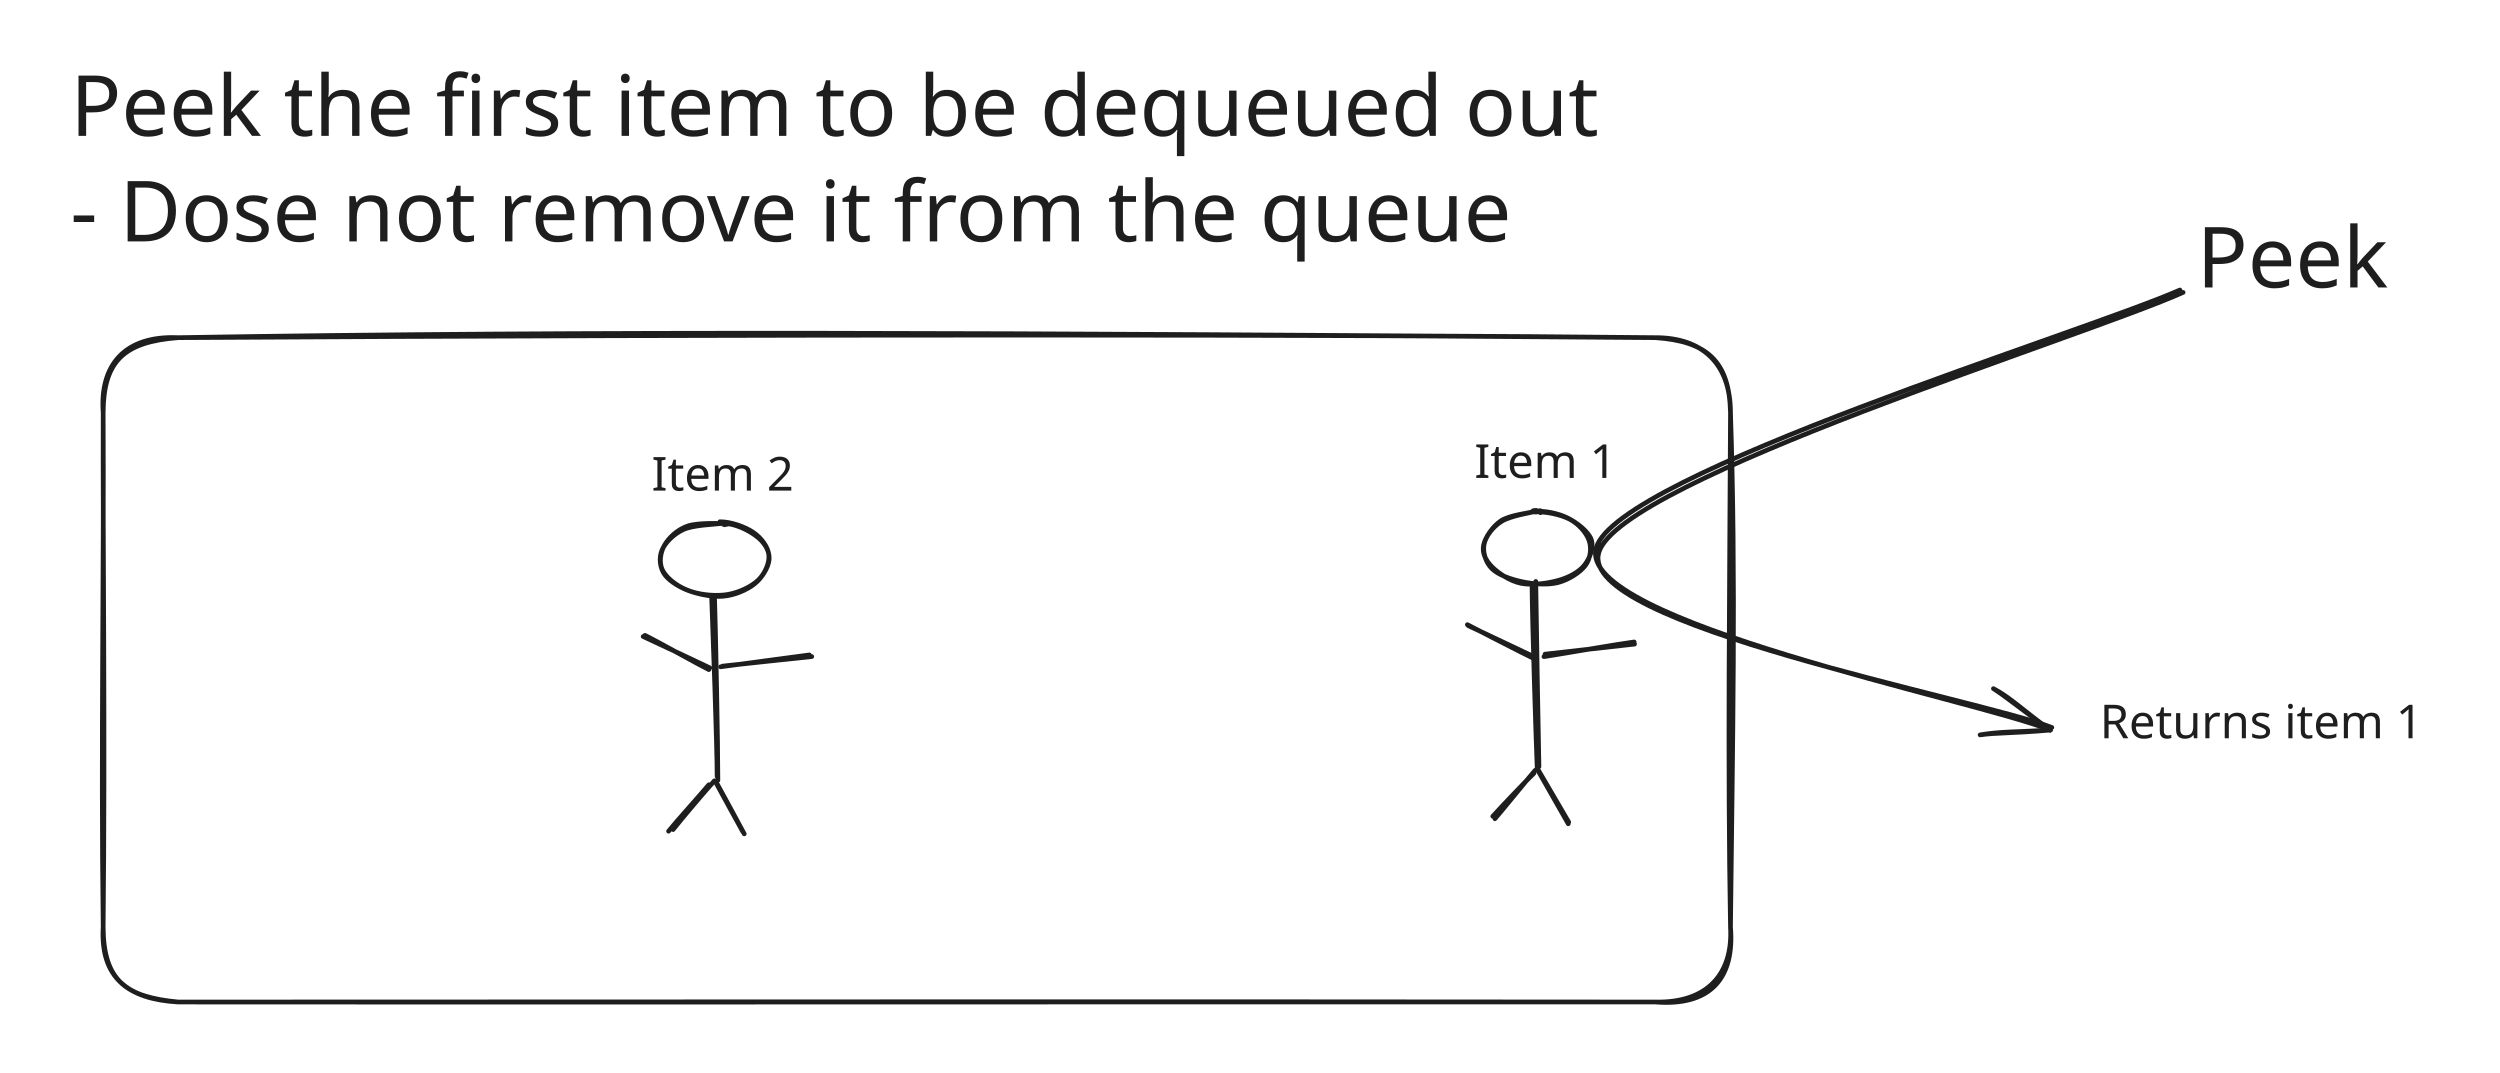
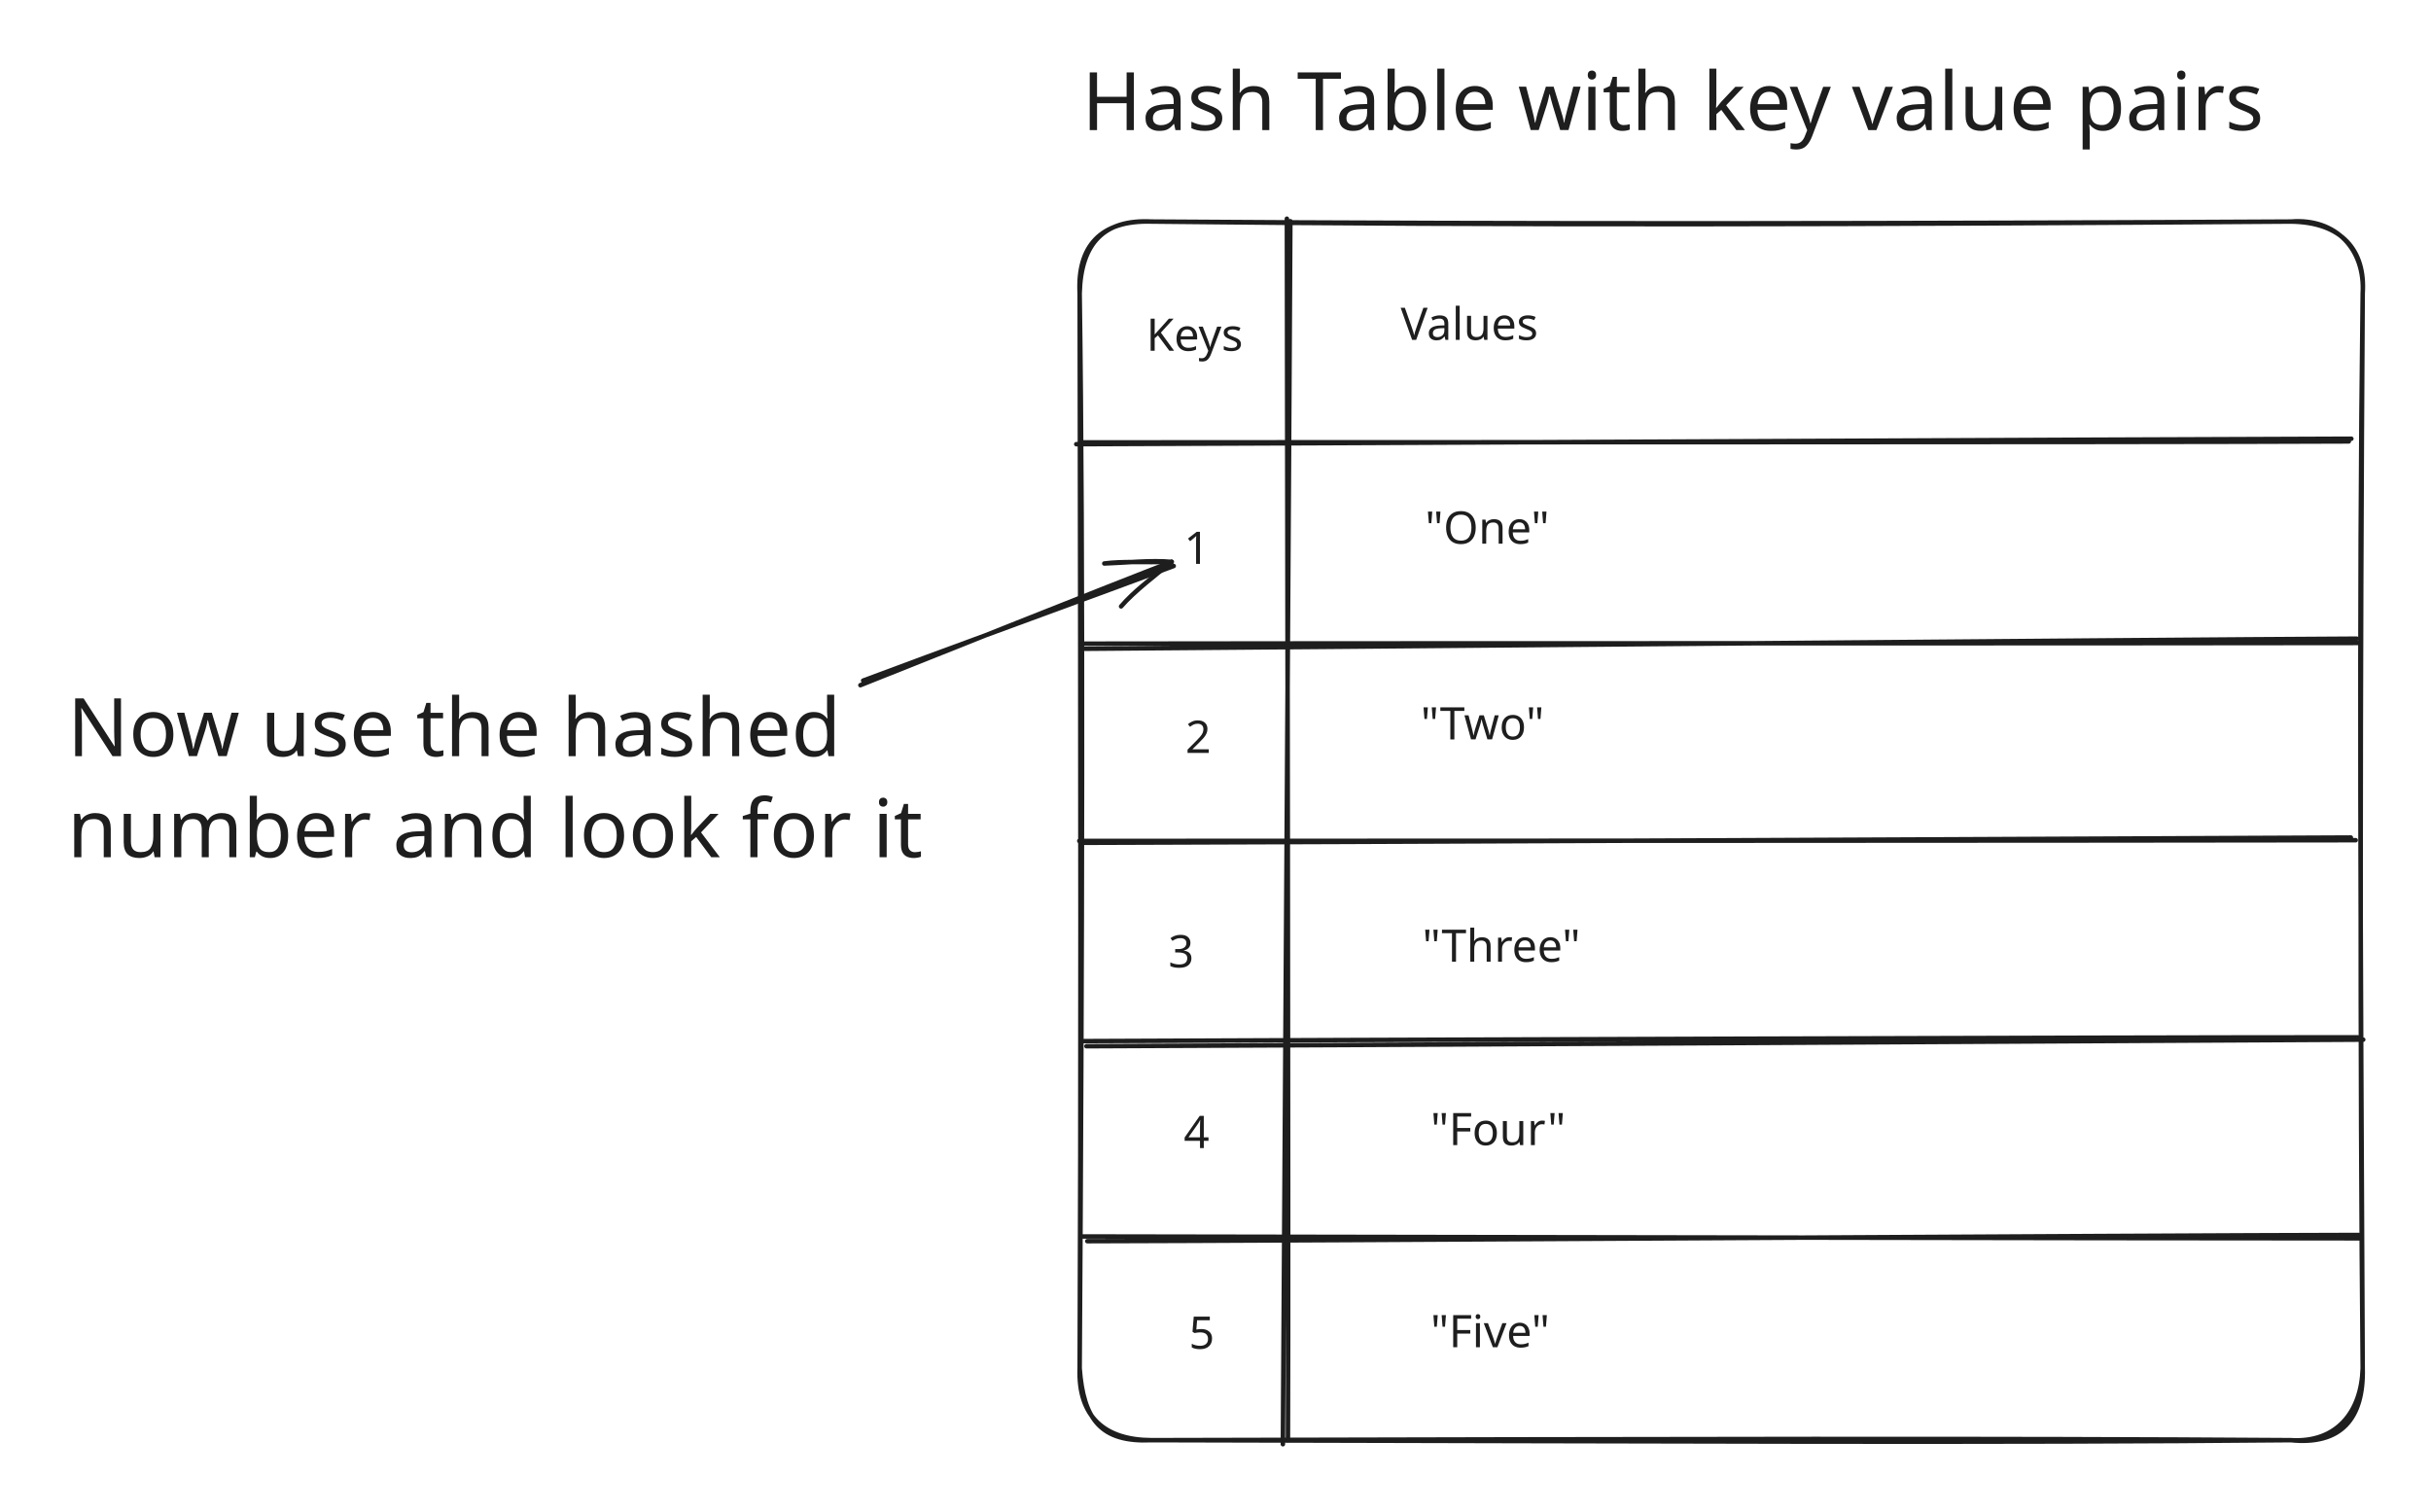
- <svg xmlns="http://www.w3.org/2000/svg" version="1.1" viewBox="0 0 1066.174 457.333" width="1066.174" height="457.333">
+ <svg xmlns="http://www.w3.org/2000/svg" version="1.1" viewBox="0 0 1082.515 673.141" width="1082.515" height="673.141">
  
-   eyJ2ZXJzaW9uIjoiMSIsImVuY29kaW5nIjoiYnN0cmluZyIsImNvbXByZXNzZWQiOnRydWUsImVuY29kZWQiOiJ4nO1cXGtT28hcdTAwMTL9nl/h4n5cctrpec9+MyQhXHUwMDBlkIBcciHLvVtbsi1sxbIkJFx1MDAxOWy28t9vS4AlP8TDsYlqXHUwMDE3JZXgmZFmNHNO9+npMX+/qdW2kknobP1e23LGXHUwMDFk23O7kX299TYtv3Ki2FxyfKyi2ec4XHUwMDE4RZ2sZT9Jwvj3336zw9DquUk7XGJcdTAwMDZWJ1x1MDAxON7e5njO0PGTXHUwMDE4XHUwMDFi/lx1MDAxNz/Xan9n/1x1MDAxNjpKnHGStc1K826khvnSz4GfdUlcdCOMXHUwMDFiytS0hVx1MDAxYr/Drlx1MDAxMqeL1Vx1MDAxN7ZcdTAwMTc7eU1atMWO3+3F3yfb0Gjufd9cdMOj1ucryLu9cD2vlUy8bERxgC+e18VJXHUwMDE0XGacM7eb9O/fvlBedldcdTAwMTSMen3fidM3z18kXGLtjptM0jJCpqW238uekZeM8ZNcdTAwMDBicS2YpkRcdTAwMTOiNOXT6kk2XHTGknhcdMlcclx1MDAwN07k/Mh2XHUwMDAzL4jSkf1cdTAwMDec9E8+trbdXHUwMDE59HCAfnfaJolsP1x1MDAwZe1cYtcqb3d9986KMUsoUEoxzpSY1vdcdTAwMWS310+wgclHXHUwMDFlO9lcdTAwMWEoXHKC4+DyV087XGZcdTAwMWLdXGZcdH/mXHUwMDEzXHUwMDFm2UOnkd7hjzyvOHt+9272ZiraacX7XHUwMDAyqPJHjcKufVx1MDAwYlx1MDAwMFDEXHUwMDEwKlxi51xm5LTec/3B/OO8oDNYgpmLwE9a7k26JkzOlH6wh643mVnTXGbAOIVHjjOoJX2nduFGcVJzXHUwMDEzZ1hLglrbqXWdy5Ezcrq1YJTU/udv195cdTAwMDWxU/ODpFx1MDAxNjnD4MrBtrWLKFx1MDAxOGZ3Z01rWzOPr3tuL+XEludcXMySJXGRptPqJFxi89pcdTAwMGVcdTAwMGXXdn0nWpzeIHJ7rm97J5tcdTAwMWQ6zrjz8Vx1MDAxZSNgUVFAYOyktSlSZFb44+1y81x1MDAxMDmd5JZcdTAwMWZLbFx1MDAwNFWlNlx1MDAwMlx1MDAxMLBcYkFm8k5cdTAwMWazXHUwMDExXHUwMDE3rVx1MDAxZFx1MDAwM4OxffNFNeqX4c3ZqWx9qLiNoDy1XHUwMDExXGJ1XHUwMDEwhFx1MDAxOZJcdTAwMWLE9H5GWWZcIrRcIlx1MDAwMFxudIG66zZcdTAwMTHS5NZpalx1MDAxNqhmXHUwMDE2w0txQmctx52VMFpqXHUwMDAxkrOft1x1MDAxMvfAyaHD7kp+rGI8uJGMXG5RhPIjxuNBXHUwMDE0O57nhvFSXGbj8pRhWKNlV1x1MDAwMp5cdTAwMDFhOPjU75LjP1x1MDAxYZP65fZ598KuXHUwMDFmX4yrXHJhJalcdTAwMDVEc1x1MDAwME1AoWufgTBcIsdilFKCNVx1MDAwNsm8OVx1MDAwNHO5XGJgXHUwMDA2XHUwMDE5fjlcdTAwMTNEaGGWIFx1MDAxOJg26GSEWoOjW4QwrVx1MDAxMIQzc71Up9Ey/Fx1MDAwMlx1MDAxYSShuXpcdTAwMDaAP8Herupf7bK9w6/BfqtcdTAwMWSfNmmz4lx1MDAwMNbcUkpcdTAwMTCcXGIjtCRmXHUwMDE2wIxaRmstmVwiTDBcdHxjXGImZcZ+imelS/3BLZyRZ1x1MDAxY/1cYkL6XHUwMDFmXHUwMDAw58JE21Gy4/pd1+/N3+L43ZJcdTAwMWHPjpPdYDh0XHUwMDEzXHUwMDFjxlHg+sl8i+y59Shcbq77jr0wXHUwMDE3+OTSujB9XFxcdTAwMWVcdTAwMTSlV/5TLVx1MDAwN1j2Yfrzn2+Xty5Z1PRaWPH8YW+K/z+b9bzUa1HK0Coq/vTgzLTPv7W8cHTwzrlqfutFX+yk7VSd9MLiXHUwMDFjlFx1MDAxMFxmbZwys8JLwFx1MDAxY+k3xnnsaDZcYlxcwnpamJY7r2W45IpSyG3VK82rTvPypU4vSvP7f4rZ6Fx1MDAwMMqYbVx1MDAxOJOCsVx1MDAxYzSPXHUwMDExu77zV8f+XHUwMDFlXHUwMDFkjnZavbOBvFxmxzt7ouLEltJcIsZI9OhcdTAwMTRcYsrPWWKnOyE0xSljXHUwMDFhXHUwMDAzr1xyXHUwMDEyW2XSXHUwMDEzKNpcdTAwMTGqYVx1MDAxOa/BWFx1MDAwNi9UoGiNl4VXXHUwMDE0KHBgQm4kvnql+WZoXrbw6bW9sObr8ueCz5fmUShHf0FcbkH6Y7Q/8ejp4aVcdTAwMTYtwr76XHUwMDA3Z7tHtG4qL+L1Q1GoZJZcdTAwMTR4XHUwMDExXHUwMDA1glxububGtT7as1xcVk15zlx1MDAxZlx1MDAxMe2AXHUwMDAxllx1MDAwNi10LkJeaV51mudcdTAwMGKdXtvza7wuZ16eREFcdTAwMDNDjeGmsHPxXHUwMDE4r/ue06qfsk+Ns+75eOyHXHIx0J2K81pcYlx1MDAwYv04ksMohlx1MDAwNnUuOFx1MDAxN2BcdTAwMDHVXHUwMDAy7SxQWuDPumlNl9BcdTAwMWFYmYe/5zWGXHUwMDBmatbyvvK66rymM7xeWONn8rosOVxuIOZLp1wi3Vx1MDAxMGJcdTAwMTDTT1fpXHUwMDE3UWN4Oj49/4O3+XGXjVx1MDAxM19cdTAwMDXvq05rbWFYjdKW03Rfdi7voXDalVx1MDAwMIWUZ1x1MDAxY4m9uV1jRax0v4wrQYzC2Cyfgjz8XiS2JlJrxehcdTAwMWGIvWp29CdcdTAwMThcXMiOUjJT+kB2tJHmXHUwMDE06cumNef7fFI+XHUwMDEy1IOMfCCTo1TpTjhFaclcdTAwMDRn8ulcIvqia1x1MDAwZludm3E7OUlcdTAwMTK+p067X7YrvilcdTAwMDaA9o5cdTAwMDCqUcJcdTAwMDVHiM+eWGBGWUJpg8QlyFx1MDAxOJCb87crJnNcYkchIIv5iuo4XFxcdTAwMDNMmVwilDeRzFFalkFYKlxcOi7h6X4l7lx1MDAxZH9p6eZBo351cmyb/XC39+Gk6lxiZsKSWlImXHJflItUW5RcdTAwMGJhqCRcYuKC+a5gKic9/aBQ1ooq7vE+XHUwMDE3zP9cdTAwMTb1+CtSOUqUui2FyoaAeEb+lrX7h1x1MDAxZlx1MDAwZlx1MDAwNuoskPGw+cn/SvdiWnnOS4tcdFxmh5mRXHUwMDA0STOXyyEvRfpcdTAwMTVzOUoqUFx1MDAxOGBUcffnlefLef5CuVx1MDAxY81Ld3WBSybRzz2d2vF+MDhcdTAwMTJHh1x1MDAxZm+ah+Gn793hX7vb+1WnNihcdTAwMTSkKL4lKE6Int3WXHUwMDE16M+VUlx1MDAxMuNzplx1MDAwNYaTm6P2XHUwMDFhsjmCoz7F+6u4XHUwMDFi9MrzXHUwMDEynv+SZI5cdTAwMTKlhzOUYqhcdNVz4tDIhFx1MDAwN7Bccu5he/KhXHUwMDFl8K/t2OtWnfbMPFx1MDAxMIdyoS1cdTAwMDOUKiNB4OKQzVx1MDAxZMlaJZ2jXHUwMDE5copwqOJcdTAwMTGsV54v5/nLZHO0Lt31xd7Qn1Px9GRO/fy6eVx1MDAxOTu95ofjm/3zjts25rji34hcdTAwMDEg0kLiXHUwMDEyNGBUXHUwMDE2T19ktOYo47WgXHUwMDAyp1x1MDAxZON3trmzXHUwMDE5q2VzgFx1MDAxMplcdTAwMWXn/idsLv1beP0y2Vx1MDAxY1xu5UeoOSdCKvGM05RcZtpnNLzZPWz5XHUwMDFk9yvvteL3rcrrdGIsqiiSlyhtSEG/ZFx1MDAxYsdSWUZcblxuhmKoq1x029zGsVx1MDAwNFx1MDAwYrsxQnDOXHUwMDE5XHUwMDEzS7/VsqjMJSHCaLOGnbbV0zkrU3j1dE7BXbxYOqfQ5zrSOXZqRpZmWEk5J4VShFx1MDAxMFx1MDAwM0/nZGMvXHUwMDFl101CJoNGfzxxvMbB9fG3inNcdTAwMTJcdTAwMTVoybe3Mk5cdTAwMTI+k07ZnIam/Hbjk4rbXGbrsthZS1x1MDAwYleEMFwiQFx0pWFhl1xmXHKoWFx1MDAwYkHX7HpcdTAwMDVcdTAwMDG0a1DE9IqutzCwuy9dZy+yNdnvSG78XHUwMDFiOFx1MDAwNnG+L0dNk8RcdTAwMDfTWc6Y3lx1MDAxOaWjJFx1MDAxNqNcXOBfg2aWXHUwMDFiMERcdTAwMTZa9ewwNY9cdTAwMGLv+mJOfp6qa/Xz26UgSy90T3PbdY8+T8iZXHUwMDA3LOBzXcrBzFx1MDAxN05cdTAwMDN9XHUwMDBlKs3wPz1dd9rGtWh/p/bw82T87vL87PzLScVcdTAwMGZro8vL85VZXGagNnc0XHUwMDEzXHUwMDE33pLo5jVcYjT9RuolUcCiNkAtQTRTv/Ckh0BxwulKJmYladB0klHkx7ffXCJ/YYlQ1vc6pEJcdTAwMTlcdTAwMDd5acpcdTAwMWM1XHUwMDA0x+i/mEZ+jIRcdTAwMGZb62qSkN/tci5cdTAwMTdcbuhLXkgoaGIpXHUwMDAwg1x1MDAxNGVaS1U4qZDvvS2G5YZcdTAwMDKXkqxju+1hhk5Nfu6pn6hcdTAwMGZnYHjrXHUwMDA2pzU/7v3HJiTGyr9cdTAwMDfj5X99xTO5zuDN/exlM7dlh2ErwXmbKimEgdu9e/m8960r17neeVx1MDAxOJhv7mxIylYn04w/3vz4Py9Od5EifQ==
+   eyJ2ZXJzaW9uIjoiMSIsImVuY29kaW5nIjoiYnN0cmluZyIsImNvbXByZXNzZWQiOnRydWUsImVuY29kZWQiOiJ4nO2c63Paulx1MDAxMsC/969gcr+e+Oi5kvotSds8mndS0ub2TMaAXHUwMDAxXHUwMDE3g4kxXHUwMDAxcqb/+105KTZcdTAwMGWkblx1MDAwN6h7XHUwMDFiZyaALFtraX/aXT3876tKZSOe9L2N15Vccm9cXHdcdTAwMDO/XHUwMDExuaONv2z6nVx1MDAxN1xy/LCHp1jye1x1MDAxMFx1MDAwZaN6krNcdTAwMWTH/cHrv/92+32n5ce1MOw49bD7cJlcdTAwMTd4Xa9cdTAwMTdcdTAwMGYw43/xd6Xyb/I/U1Dk1WO311xuvOSC5FRallA0n3pcdTAwMWP2knKpUIprLVx1MDAwNZ/m8Fx1MDAwN2+wvNhr4OmmXHUwMDFiXGa89IxN2uh/XHUwMDFjbVx1MDAxZO52XHUwMDFh/vXg4Oj9/d3V7nk1SItt+kFwXHUwMDExT4JErEGIT5+eXHUwMDFixFHY8a78Rtz+Vlx1MDAwNZn0RVdF4bDV7nlcdTAwMDP7+OmDhH237sdcdTAwMTObRsg09aFcdTAwMGVeV9KUMf5cdTAwMDJcbo5cdTAwMTaKU65cdTAwMDE4VenDJtdr7VBFXHUwMDA0XHUwMDA3zjhcdTAwMTNK85xgO2FcdTAwMTBGVrD/UM/+paLV3HqnhfL1XHUwMDFh0zxx5PZcdTAwMDZ9N8L2SvONXHUwMDFlXHUwMDFmWSrqcDyUIIxcdTAwMGKu5DRH2/Nb7dhmXHUwMDExzFx1MDAwMTy0XCKUKpQtXHUwMDE1xkvaRGjOXHKQtCasXHUwMDAw/f1Golx1MDAxZP+k7Vx1MDAxMLldb99e0Fx1MDAxYlx1MDAwNkG2MnuNx8r8pkWpXHUwMDFl8ceUr+lcdTAwMTPa/G8z+peWMOw33Fx1MDAwNzXB2jOEcy1cdTAwMTVjaatcdTAwMDZ+r5MvPlxi651Us15lynqi0nj5XFxtloos1GZcdTAwMTSBK+BgXG5rc/fNl0/+OeOT6PTIN65cdTAwMGJvTe2w3NqsKEm0WVx0Q5BfXHUwMDBlc7VZUqlcdTAwMTnJVsWylflBT5k0XG4kfsxTZeFcdTAwMTA8qGRSK21oXpUpV0wxyWElyszWq8yZenajeNvvNfxeK3+J12ssOFx1MDAxM7iDeCfsdv1cdTAwMTjFOFxy/V6cz5HcdyuKwlHbc5/UXHUwMDA13nnhub69XWo97JF+q6TqlfyYfv/nr7m5N1x1MDAxN7S7PZ60eHqzV9nPXHUwMDFmZV7AQlx1MDAwYqaBXHUwMDFhYpgqjvzlIOTb45OTXHUwMDAxv7+95v1cdTAwMTP9jlx1MDAxZpJyI29cclx1MDAxONVcdTAwMDRcdTAwMTigqZZGz1wizzSaN64oQ8tcIlxmgMzJtUT7XHUwMDA1KrFflFx1MDAxOa2Zpmlcckyhp7NcdTAwMTkysjwyXHUwMDBmVFx1MDAwYlwiTaZjemG+7MwvbHd7bOabfEnQS8Pyqd+gZ4QxYrghqXp9j3oq6lx1MDAxZq5cdTAwMDfNN8PwqFE7uodcdTAwMGI6blxclZ165aBPXG5cdTAwMDLdc2VcdTAwMThL72KvR0fHUai3VFx1MDAwMEdcdTAwMGKqQZRcdTAwMTl7g04vPsGLpX+h/jvUc51Pnbr3XHUwMDA0NKWGy+K2fu/sy17nZldu7Vx1MDAxZW/X7963Ou7W4VHZqVx1MDAwN0u9XCKAvj3JRqOTxFx1MDAxM1x1MDAxMo5cclx1MDAxY1x1MDAwNVx1MDAwMUoo1jvkXHUwMDA0K1x1MDAxNfVUXHUwMDE4ja2GiL1g/4L9s1x1MDAxZb5cdTAwMTH51Kmxl1x1MDAwMlx1MDAxNFx1MDAxN1JcdTAwMTWmfkeMxlx1MDAxZm9H7O40OJHsMLyAN3tnZafeOMyglWRcdTAwMDJdeEHSTtBeLyW3tl5L7Pu0yFx1MDAwNtslhF5iOEZA0rTjemH+hfl5zGfi2LypR6+WXGJcbqa4g19tVenueCx236o6QO2gUT1cdTAwMGJuylx1MDAwZb12MF4n1FxioIj2bFhcdTAwMGaCOpRcYsZcdTAwMTQwurphvKWYecaBXHUwMDEx+eLdvyD/gHzsjeO5yGd89yeD91x1MDAwNlx1MDAwYlx1MDAwM1xyxZE3V7pcdTAwMWZcdTAwMWNcdTAwMWW/21x1MDAxMud7+zvXOyN9XHUwMDFj3JVcdTAwMWR5ZVx1MDAwN++ZZJpTXGaHZ2N6jG5cdTAwMWNJMNiXxFx1MDAwZZ/CKr17RVx1MDAxY4WRhFx1MDAxMoJiMDFv/F7MMe1Ugsm6Yj/N+cyJ9Vx1MDAwMN1cZnvxhX+fTHTBTOo7t+tcdTAwMDeTmUZNNNhGkO6gXbl0a4FXXHUwMDE5+XG70vEmlTs3XHUwMDE4epW+60eDjZlcdTAwMGK2XHUwMDAyv9VLTJ7XnNX/2K+7wfR0XHUwMDFj9tOzdVx1MDAxNMBFXHUwMDEzXHUwMDE5Pa2wMPJbfs9cci5/VFx1MDAxOGty99LuO9O6NXfgJVx1MDAwNlx1MDAxOSuB/lx1MDAxNMNML3TVKaOaXHUwMDFidGGL++p77Wa0d8U3mzf7u432Vie+XHUwMDE4RiWfgFx1MDAwM1x1MDAwMVx1MDAwZbq3SKgmSrHcXHUwMDA0XHUwMDFj42Rd08mCO1x1MDAwMntNXHRcdTAwMDDYa1x1MDAxOJJcbjJleI6xNpJSKchcdTAwMTLG338tw4zMpD7D8HtvsmZQZ0ssRCNVP0Uj5yqfmo6Sc1x1MDAxYitcdTAwMTLyXHUwMDAzc2NnQb1cdTAwMWWc71x1MDAxZr+hm9dV1TiLTzrn5aZRSeMow1xyUElcdFx1MDAwNzI7XsaYRE8mMzemc4Itj0ZgXHUwMDBlMVx1MDAwNq0jXHUwMDAxjc783NVcdTAwMWRPcWTo+DONrvNvb1OL81i1JmvNRObLXFwlk3TxXHUwMDEyXHUwMDE1bvtqinajMJL+l4P9a/rhylx1MDAxZKja/jWvXHUwMDFl744ntNxIXHUwMDAycIdj6Epccnq46Fx1MDAwZcxcdTAwMGVmcUSSIIpAQFElM87k0n1cXFx1MDAwN0XAqIKCRiw5nefkzjGQKDLSq/8kXHUwMDBiSddcdTAwMGIjXVx1MDAwZocsMz/8xFNFXHUwMDEyUVx1MDAxM1lx23h2MnxcdTAwMWK17jufPlab/u1FXHUwMDFjXHUwMDBlO4dRuUFUXHUwMDE45IGdPOZUS1x1MDAwZWzWNnJcbmtcdTAwMDJRKMcgiaDssDBcdTAwMTaWVvpzlpFozYggelx0o0q/XHUwMDBih583Tnre54310vik0JUyyVx1MDAxNlx1MDAwZfqiv8o5Q0VM6+V7TJ5cdTAwMWbWXHUwMDAy2bk7u9Jfblx1MDAwZm9IsH1z867sMz1oXHUwMDFj7WpcYs5cdEj8n5vfJcZhwDlVXHUwMDE0fVWzwkVcdTAwMWRUOFxmg0ezcCXynJlcdTAwMWSwa1GkWMJs7u9cdTAwMDIkWy+KbE1cdTAwMTDKxUM42OGix1ZcdTAwMWPBy/52TUVjSd75u+ryuqeqndpeuVx1MDAxMVSgXHUwMDFkjNGU0JxcdMlYWlx1MDAxOVx1MDAwZlxi8jUhKJkjJJpFUjRYVEpQuoyVk79cdTAwMGJ+nzcuR+H67WGu0JXGimbh0maKdVx1MDAwZURJXXxzjns42G/uNkanrW7I5d6b0Fx1MDAxZt+1y1xyI0h4JliURDhcbmFcdTAwMTTILP5cdTAwMTMrtIfcXHUwMDAxXHUwMDFiLcpk200xXHUwMDFlbahcYnYzzlx1MDAxZjR4w9dcdTAwMGIjX5NFfGbZocZAxDBNi4/ZyF71unW0P1x1MDAwMu+0ujXeOZhUXHUwMDE1PS45huiWUlBEKKmMNjyt3Fx1MDAwNEMtrU1kXHUwMDFhPUCNwWReriViyFx1MDAxY2XHbJQyzEBRXHUwMDBlXHUwMDE1Z5TI7Hrw/3tcdTAwMGXFejlcdTAwMTTr4pDnU6dDp5qglVCsOIZx9eigfT840lx1MDAxZm46n8JmXHUwMDE35NbBZtkxlI7E52RcdTAwMTRsNDy7PFx1MDAwMJRw5FpcdTAwMDZskEKOnqldcEjnb+57XG6hXHUwMDA2SVxyUPVcdTAwMDfZQrleXHUwMDA25XpcdTAwMTjkbOGUXCKlWttcdTAwMTVBpHh8qM9pc/jl9Fxc3bjjq+rRoD3sqpK7pFxujCMoxmRcdTAwMTQ0XHUwMDE1cnZ+X1x1MDAxMjZjXG7p6ihEMSRSyEFcdTAwMTZcdTAwMWajsXOgoFxy+ZNmLzBga0feL1x1MDAxODd9UuxKTaNeaFx1MDAxYSmXgNGThFx1MDAxZlh3XHUwMDEzfrysjbujZiyHm0fuzofz7UHJR06V4lx1MDAwZdFEcFxyhlOVj1x1MDAxNLVcdTAwMWRXJXbNXHUwMDAzxnCGr85FldJcdTAwMDG77IZcdTAwMDPls+thn192oyCZh/yTuHxcdTAwMTdcdTAwMGWj9WOZL3W1xnJx4Cg5MVKDKj5+c7d9c/axM+ruuT3lhe072fxwo39nKvHh10UlcThGjtJQXHUwMDAyws72XHUwMDE3odK6t+hIL2Grym/EpH/3XHUwMDBiTGW+1FUyKdXi6VxyVEjKgNLiXHUwMDBl7GRncsr5l4ZRXHUwMDA2xoeT/kEg4H25maRcdTAwMDBcdTAwMGVRqNmUU8OYXHUwMDExuYl/o1x1MDAxZGYkILNcdTAwMWO/Z18hs2wquVx1MDAxMXa9O/qjdn3qPFNpUtGnozk29qXKrFx1MDAxY8vHXHUwMDEzlcyuk2mzXHUwMDFmTG5Do+D2dthcdTAwMGUjeVx1MDAxMFx1MDAxZG/S/XTr8IxcdTAwMWW6dsPGxvTM18dvz0JvXGKVWVx1MDAxOFa6iP04XHUwMDFjVYZcdTAwMDOvXHUwMDEyt71K21x1MDAxZLS9RuVzrzfs1ryo4vZcdTAwMWGVIFxmO5VmXHUwMDE4Vfx4vf3CT1x0VqjrUPBs1/HQZHP6XHUwMDBltXhPXHUwMDFhNp2AXHUwMDFm2pP2vFx1MDAwZZWy65BcdTAwMTlT8tBX8Jn3kWWi0OXPwOhFRaXvlGJcdTAwMGKleew8XHUwMDE4XHUwMDAzolx1MDAxNKWlfL/Mz1Kf24uWXHUwMDEx7PHdgPtcdTAwMDVMVdJP1IdWSoIuXHUwMDFiVXaXgkTnw74xTWRytdw+5lx1MDAxMVx1MDAwZTCNVkLbXHUwMDFjXHUwMDFhXGI8efa17YLL47rUjXCL1c5cdTAwMWWbTzQuvd+r7Kft9ZNcdTAwMTI23H7/XCLGlp82XHUwMDE0aqDfeOy008fcuPO90fbzjLx6rG7bVXiJSn599fV/8fNoaCJ9
  <defs>
    <style class="style-fonts">
      @font-face {
        font-family: "Virgil";
        src: url("https://unpkg.com/@excalidraw/excalidraw@undefined/dist/excalidraw-assets/Virgil.woff2");
      }
      @font-face {
        font-family: "Cascadia";
        src: url("https://unpkg.com/@excalidraw/excalidraw@undefined/dist/excalidraw-assets/Cascadia.woff2");
      }
      @font-face {
        font-family: "Assistant";
        src: url("https://unpkg.com/@excalidraw/excalidraw@undefined/dist/excalidraw-assets/Assistant-Regular.woff2");
      }
    </style>
  </defs>
-   <rect x="0" y="0" width="1066.174" height="457.333" fill="transparent" />
-   <g transform="translate(30 30) rotate(0 366.7859 45)">
-     <text x="0" y="0" font-family="Virgil, Segoe UI Emoji" font-size="36px" fill="#1e1e1e" text-anchor="start" style="white-space: pre;" direction="ltr" dominant-baseline="text-before-edge">Peek the first item to be dequeued out </text>
-     <text x="0" y="45" font-family="Virgil, Segoe UI Emoji" font-size="36px" fill="#1e1e1e" text-anchor="start" style="white-space: pre;" direction="ltr" dominant-baseline="text-before-edge">- Dose not remove it from the queue </text>
-   </g>
-   <g stroke-linecap="round" transform="translate(44.00012 144) rotate(0 347 141.6667)">
-     <path d="M32 0 C207.64 -2.94, 382.44 -2.08, 662 0 M32 0 C282.31 -1.48, 532.72 -1.42, 662 0 M662 0 C681.72 -0.05, 694.01 10.82, 694 32 M662 0 C683.45 1.49, 693.55 9.53, 694 32 M694 32 C693.65 107.09, 692.74 181.5, 694 251.33 M694 32 C696.38 102.77, 694.88 172.14, 694 251.33 M694 251.33 C695.85 273.49, 685.2 285.18, 662 283.33 M694 251.33 C695.22 271.72, 683.76 283.8, 662 283.33 M662 283.33 C422.08 283.24, 182.57 283.49, 32 283.33 M662 283.33 C459.79 283.11, 256.58 283.26, 32 283.33 M32 283.33 C10.7 282.13, -1.29 273.04, 0 251.33 M32 283.33 C9.91 281.25, 0.09 274.51, 0 251.33 M0 251.33 C0.87 168.09, -0.18 85.26, 0 32 M0 251.33 C-1.01 173.49, 0.38 96.7, 0 32 M0 32 C-1.51 11.86, 9.01 -1.01, 32 0 M0 32 C0.11 10.05, 8.69 1.79, 32 0" stroke="#1e1e1e" stroke-width="2" fill="none" />
-   </g>
-   <g stroke-linecap="round" transform="translate(281.623 222.6556) rotate(0 23 15.66667)">
-     <path d="M25.38 -0.14 C30.03 -0.19, 36.07 1.99, 39.55 4.34 C43.03 6.68, 45.88 10.54, 46.26 13.93 C46.63 17.32, 44.69 21.86, 41.81 24.68 C38.92 27.49, 33.66 29.99, 28.95 30.83 C24.25 31.68, 18.08 31.15, 13.57 29.76 C9.06 28.36, 4.04 25.41, 1.89 22.45 C-0.26 19.49, -0.65 15.23, 0.68 12.01 C2.01 8.8, 5.69 5.06, 9.86 3.16 C14.03 1.26, 22.88 0.99, 25.71 0.62 C28.55 0.25, 26.89 0.72, 26.88 0.97 M28.65 0.68 C33.51 1.27, 38.98 4.25, 41.93 6.81 C44.89 9.37, 46.68 12.76, 46.38 16.03 C46.07 19.29, 43.41 23.79, 40.11 26.39 C36.82 28.99, 31.53 31.25, 26.63 31.64 C21.73 32.02, 15 30.56, 10.7 28.69 C6.41 26.82, 2.35 23.53, 0.86 20.39 C-0.63 17.25, -0.03 12.97, 1.77 9.85 C3.57 6.73, 7.16 3.23, 11.65 1.68 C16.13 0.13, 26.05 0.65, 28.68 0.56 C31.31 0.47, 27.64 1.01, 27.44 1.15" stroke="#1e1e1e" stroke-width="2" fill="none" />
+   <rect x="0" y="0" width="1082.515" height="673.141" fill="transparent" />
+   <g stroke-linecap="round" transform="translate(480.7716 98.66664) rotate(0 285.6667 271.3333)">
+     <path d="M32 0 C192.16 1.78, 351.41 1.33, 539.33 0 M32 0 C204.58 1.2, 376.14 0.85, 539.33 0 M539.33 0 C559.65 -1.64, 572.5 12.64, 571.33 32 M539.33 0 C562.11 0.26, 572.62 12.84, 571.33 32 M571.33 32 C569.48 176.43, 570.45 322.32, 571.33 510.67 M571.33 32 C570.22 204.93, 570.05 378.26, 571.33 510.67 M571.33 510.67 C570.76 530.07, 559.74 543.95, 539.33 542.67 M571.33 510.67 C571.91 533.26, 561.59 544.96, 539.33 542.67 M539.33 542.67 C407.88 543.9, 274.74 543.19, 32 542.67 M539.33 542.67 C406.02 541.78, 272.98 542.12, 32 542.67 M32 542.67 C11.19 542.6, -0.77 532.31, 0 510.67 M32 542.67 C9.42 543.71, 1.69 533.51, 0 510.67 M0 510.67 C1.18 328.93, 1.66 147.34, 0 32 M0 510.67 C0.51 386.16, 0.42 262.27, 0 32 M0 32 C0.57 9.35, 11.13 -1.09, 32 0 M0 32 C-1.11 11.17, 9 -0.7, 32 0" stroke="#1e1e1e" stroke-width="2" fill="none" />
  </g>
  <g stroke-linecap="round">
-     <g transform="translate(304.2897 253.3222) rotate(0 0.3333435 39.33334)">
-       <path d="M0.43 1.17 C0.88 14.25, 1.9 66.45, 1.86 79.47 M-0.81 0.74 C-0.33 13.4, 1.55 65.02, 1.54 77.77" stroke="#1e1e1e" stroke-width="2" fill="none" />
+     <g transform="translate(574.7716 98.66666) rotate(0 -1.333313 272)">
+       <path d="M-0.18 -0.16 C-0.58 90.49, -3.03 453.89, -3.51 544.47 M-1.73 -1.28 C-1.65 88.94, -0.87 451.66, -1.25 542.6" stroke="#1e1e1e" stroke-width="2" fill="none" />
    </g>
  </g>
  <mask />
  <g stroke-linecap="round">
-     <g transform="translate(304.9564 333.3222) rotate(0 6.333328 11)">
-       <path d="M0.55 0.37 C2.59 4, 10.47 18.62, 12.44 22.29 M0.17 0.08 C2.1 3.78, 9.94 17.9, 11.89 21.47" stroke="#1e1e1e" stroke-width="2" fill="none" />
+     <g transform="translate(480.1049 197.3333) rotate(0 283.6667 -0.6666565)">
+       <path d="M-0.85 0.47 C93.67 0.17, 472.09 -1.73, 566.95 -1.96 M0.91 -0.32 C95.25 -0.46, 471.27 -0.3, 565.8 -0.76" stroke="#1e1e1e" stroke-width="2" fill="none" />
    </g>
  </g>
  <mask />
  <g stroke-linecap="round">
-     <g transform="translate(285.6143 353.8542) rotate(0 8.666656 -9.999969)">
-       <path d="M-0.49 0.63 C2.09 -2.7, 13.87 -15.74, 16.68 -19.18 M1.45 -0.08 C4.32 -3.82, 16.17 -17.77, 19.06 -20.87" stroke="#1e1e1e" stroke-width="2" fill="none" />
+     <g transform="translate(481.5569 287.2671) rotate(0 283.6667 -0.6666565)">
+       <path d="M-0.39 -0.63 C94.48 -0.87, 473.88 -0.72, 568.32 -0.94 M1.61 1.65 C96.48 1, 473.4 -2.42, 567.89 -2.86" stroke="#1e1e1e" stroke-width="2" fill="none" />
    </g>
  </g>
  <mask />
  <g stroke-linecap="round">
-     <g transform="translate(307.623 283.9889) rotate(0 19 -2.333344)">
-       <path d="M-0.3 0.38 C6 -0.45, 31.17 -3.85, 37.56 -4.68 M0.55 0.09 C7.04 -0.67, 32.38 -3.3, 38.56 -3.99" stroke="#1e1e1e" stroke-width="2" fill="none" />
+     <g transform="translate(480.557 374.9337) rotate(0 283.6667 -0.6666565)">
+       <path d="M0.99 0.39 C95.43 0.17, 471.97 -1.52, 566.26 -1.97 M0.05 -0.45 C94.88 -0.47, 474.14 -0.59, 568.41 -0.77" stroke="#1e1e1e" stroke-width="2" fill="none" />
    </g>
  </g>
  <mask />
  <g stroke-linecap="round">
-     <g transform="translate(274.7255 271.4619) rotate(0 14 6.666656)">
-       <path d="M-0.44 -0.01 C4.27 2.15, 23.26 11.09, 28 13.37 M0.33 -0.5 C5 1.74, 23.01 11.88, 27.57 14.1" stroke="#1e1e1e" stroke-width="2" fill="none" />
-     </g>
-   </g>
-   <mask />
-   <g transform="translate(277.876 193.7085) rotate(0 35.01997 12.5)">
-     <text x="0" y="0" font-family="Virgil, Segoe UI Emoji" font-size="20px" fill="#1e1e1e" text-anchor="start" style="white-space: pre;" direction="ltr" dominant-baseline="text-before-edge">Item 2</text>
-   </g>
-   <g stroke-linecap="round" transform="translate(632.5342 217.9123) rotate(0 23 15.66667)">
-     <path d="M21.75 0.45 C26.46 0.11, 33.01 1.49, 36.92 3.53 C40.82 5.57, 44.08 9.39, 45.19 12.68 C46.29 15.97, 45.77 20.28, 43.56 23.26 C41.34 26.23, 36.39 29.37, 31.91 30.53 C27.42 31.68, 21.34 31.17, 16.64 30.19 C11.95 29.21, 6.45 27.29, 3.74 24.62 C1.03 21.95, -0.29 17.54, 0.39 14.18 C1.07 10.81, 4.07 6.79, 7.83 4.44 C11.58 2.09, 20.14 0.71, 22.91 0.09 C25.68 -0.52, 24.36 0.49, 24.44 0.74 M21.51 0.2 C26.08 -0.23, 31.79 0.94, 35.88 2.93 C39.97 4.92, 44.84 8.77, 46.06 12.13 C47.29 15.48, 45.52 20.16, 43.22 23.07 C40.93 25.97, 36.81 28.25, 32.29 29.55 C27.77 30.85, 20.87 31.83, 16.09 30.85 C11.32 29.87, 6.29 26.41, 3.64 23.7 C0.98 20.99, -0.5 17.83, 0.17 14.57 C0.83 11.31, 4.02 6.55, 7.65 4.15 C11.28 1.75, 19.71 0.87, 21.95 0.18 C24.19 -0.5, 21.23 -0.25, 21.06 0.05" stroke="#1e1e1e" stroke-width="2" fill="none" />
-   </g>
-   <g stroke-linecap="round">
-     <g transform="translate(655.2009 248.5789) rotate(0 0.3333435 39.33334)">
-       <path d="M-0.24 -0.6 C-0.06 12.34, 0.79 65.18, 1.11 78.4 M-1.82 1.71 C-1.77 14.76, -0.15 66.73, 0.39 79.79" stroke="#1e1e1e" stroke-width="2" fill="none" />
+     <g transform="translate(483.2236 464.2671) rotate(0 283.6667 -0.6666565)">
+       <path d="M-1.08 -0.64 C93.21 -1.09, 471.87 -2.4, 566.72 -2.32 M0.56 1.64 C95.16 1.27, 474.6 -0.71, 569.12 -1.29" stroke="#1e1e1e" stroke-width="2" fill="none" />
    </g>
  </g>
  <mask />
  <g stroke-linecap="round">
-     <g transform="translate(655.8675 328.5789) rotate(0 6.333328 11)">
-       <path d="M0.2 -0.12 C2.41 3.59, 11 18.38, 13.14 22.02 M-0.36 -0.66 C1.83 3.17, 10.74 18.92, 12.95 22.74" stroke="#1e1e1e" stroke-width="2" fill="none" />
+     <g transform="translate(482.8903 551.6004) rotate(0 283.6667 -0.6666565)">
+       <path d="M-0.61 -0.98 C94.24 -0.9, 473.25 -0.11, 568.03 -0.15 M1.27 1.12 C96.12 0.95, 473.05 -1.49, 567.45 -1.65" stroke="#1e1e1e" stroke-width="2" fill="none" />
    </g>
  </g>
  <mask />
+   <g transform="translate(481.7715 30) rotate(0 285.3719 22.5)">
+     <text x="0" y="0" font-family="Virgil, Segoe UI Emoji" font-size="36px" fill="#1e1e1e" text-anchor="start" style="white-space: pre;" direction="ltr" dominant-baseline="text-before-edge">Hash Table with key value pairs</text>
+   </g>
+   <g transform="translate(510.4381 140.6666) rotate(0 21.71998 12.5)">
+     <text x="0" y="0" font-family="Virgil, Segoe UI Emoji" font-size="20px" fill="#1e1e1e" text-anchor="start" style="white-space: pre;" direction="ltr" dominant-baseline="text-before-edge">Keys</text>
+   </g>
+   <g transform="translate(623.7182 135.8333) rotate(0 31.04997 12.5)">
+     <text x="0" y="0" font-family="Virgil, Segoe UI Emoji" font-size="20px" fill="#1e1e1e" text-anchor="start" style="white-space: pre;" direction="ltr" dominant-baseline="text-before-edge">Values</text>
+   </g>
+   <g transform="translate(527.2347 235.5929) rotate(0 2.709999 12.5)">
+     <text x="0" y="0" font-family="Virgil, Segoe UI Emoji" font-size="20px" fill="#1e1e1e" text-anchor="start" style="white-space: pre;" direction="ltr" dominant-baseline="text-before-edge">1</text>
+   </g>
+   <g transform="translate(634.568 226.5929) rotate(0 23.95998 12.5)">
+     <text x="0" y="0" font-family="Virgil, Segoe UI Emoji" font-size="20px" fill="#1e1e1e" text-anchor="start" style="white-space: pre;" direction="ltr" dominant-baseline="text-before-edge">"One"</text>
+   </g>
+   <g transform="translate(527.858 319.7595) rotate(0 7.119995 12.5)">
+     <text x="0" y="0" font-family="Virgil, Segoe UI Emoji" font-size="20px" fill="#1e1e1e" text-anchor="start" style="white-space: pre;" direction="ltr" dominant-baseline="text-before-edge">2</text>
+   </g>
+   <g transform="translate(632.608 313.7595) rotate(0 26.22998 12.5)">
+     <text x="0" y="0" font-family="Virgil, Segoe UI Emoji" font-size="20px" fill="#1e1e1e" text-anchor="start" style="white-space: pre;" direction="ltr" dominant-baseline="text-before-edge">"Two"</text>
+   </g>
+   <g transform="translate(520.2347 415.2596) rotate(0 6.809998 12.5)">
+     <text x="0" y="0" font-family="Virgil, Segoe UI Emoji" font-size="20px" fill="#1e1e1e" text-anchor="start" style="white-space: pre;" direction="ltr" dominant-baseline="text-before-edge">3</text>
+   </g>
+   <g transform="translate(527.0913 495.7595) rotate(0 6.399994 12.5)">
+     <text x="0" y="0" font-family="Virgil, Segoe UI Emoji" font-size="20px" fill="#1e1e1e" text-anchor="start" style="white-space: pre;" direction="ltr" dominant-baseline="text-before-edge">4</text>
+   </g>
+   <g transform="translate(529.4247 585.0929) rotate(0 6.179993 12.5)">
+     <text x="0" y="0" font-family="Virgil, Segoe UI Emoji" font-size="20px" fill="#1e1e1e" text-anchor="start" style="white-space: pre;" direction="ltr" dominant-baseline="text-before-edge">5</text>
+   </g>
+   <g transform="translate(633.338 412.7595) rotate(0 34.77997 12.5)">
+     <text x="0" y="0" font-family="Virgil, Segoe UI Emoji" font-size="20px" fill="#1e1e1e" text-anchor="start" style="white-space: pre;" direction="ltr" dominant-baseline="text-before-edge">"Three"</text>
+   </g>
+   <g transform="translate(637.0047 494.4262) rotate(0 27.81998 12.5)">
+     <text x="0" y="0" font-family="Virgil, Segoe UI Emoji" font-size="20px" fill="#1e1e1e" text-anchor="start" style="white-space: pre;" direction="ltr" dominant-baseline="text-before-edge">"Four"</text>
+   </g>
+   <g transform="translate(637.0047 584.4262) rotate(0 25.18998 12.5)">
+     <text x="0" y="0" font-family="Virgil, Segoe UI Emoji" font-size="20px" fill="#1e1e1e" text-anchor="start" style="white-space: pre;" direction="ltr" dominant-baseline="text-before-edge">"Five"</text>
+   </g>
+   <g transform="translate(30 308.7918) rotate(0 197.424 45)">
+     <text x="0" y="0" font-family="Virgil, Segoe UI Emoji" font-size="36px" fill="#1e1e1e" text-anchor="start" style="white-space: pre;" direction="ltr" dominant-baseline="text-before-edge">Now use the hashed </text>
+     <text x="0" y="45" font-family="Virgil, Segoe UI Emoji" font-size="36px" fill="#1e1e1e" text-anchor="start" style="white-space: pre;" direction="ltr" dominant-baseline="text-before-edge">number and look for it</text>
+   </g>
  <g stroke-linecap="round">
-     <g transform="translate(636.5255 349.111) rotate(0 8.666656 -9.999969)">
-       <path d="M1.02 0.05 C3.98 -3.33, 15.24 -17.27, 18.16 -20.57 M0.1 -0.97 C2.93 -4.17, 14.6 -16.44, 17.64 -19.34" stroke="#1e1e1e" stroke-width="2" fill="none" />
+     <g transform="translate(383.9242 304.1629) rotate(0 69.33334 -26.33334)">
+       <path d="M0.43 -1.08 C23.48 -9.82, 115.79 -43.51, 138.72 -52.11 M-0.8 0.97 C22.06 -8.16, 114.84 -45.22, 137.8 -53.94" stroke="#1e1e1e" stroke-width="2" fill="none" />
+     </g>
+     <g transform="translate(383.9242 304.1629) rotate(0 69.33334 -26.33334)">
+       <path d="M115.29 -34.12 C121.01 -40.78, 131.31 -48.57, 137.8 -53.94 M115.29 -34.12 C121.05 -40.79, 127.93 -45.83, 137.8 -53.94" stroke="#1e1e1e" stroke-width="2" fill="none" />
+     </g>
+     <g transform="translate(383.9242 304.1629) rotate(0 69.33334 -26.33334)">
+       <path d="M107.81 -53.23 C116.11 -53.48, 128.92 -54.84, 137.8 -53.94 M107.81 -53.23 C115.97 -54.29, 125.08 -53.65, 137.8 -53.94" stroke="#1e1e1e" stroke-width="2" fill="none" />
    </g>
  </g>
  <mask />
-   <g stroke-linecap="round">
-     <g transform="translate(658.5342 279.2456) rotate(0 19 -2.333344)">
-       <path d="M0.38 -0.26 C6.72 -1.03, 32.19 -3.82, 38.54 -4.56 M-0.09 0.79 C6.19 -0.15, 31.97 -4.66, 38.39 -5.47" stroke="#1e1e1e" stroke-width="2" fill="none" />
-     </g>
-   </g>
-   <mask />
-   <g stroke-linecap="round">
-     <g transform="translate(625.6366 266.7186) rotate(0 14 6.666656)">
-       <path d="M0.54 0.11 C5.22 2.37, 23.82 11.03, 28.48 13.32 M0.15 -0.32 C4.77 2.06, 23.59 11.79, 28.29 14.01" stroke="#1e1e1e" stroke-width="2" fill="none" />
-     </g>
-   </g>
-   <mask />
-   <g transform="translate(628.7871 188.2986) rotate(0 30.60998 12.5)">
-     <text x="0" y="0" font-family="Virgil, Segoe UI Emoji" font-size="20px" fill="#1e1e1e" text-anchor="start" style="white-space: pre;" direction="ltr" dominant-baseline="text-before-edge">Item 1</text>
-   </g>
-   <g stroke-linecap="round">
-     <g transform="translate(930.848 124.6667) rotate(0 -124.3333 93.00002)">
-       <path d="M0.18 0.03 C-41.15 18.67, -239.65 79.96, -248.98 110.88 C-258.31 141.8, -87.89 173.08, -55.8 185.58 M-1.18 -0.99 C-42.61 17.34, -240.88 77.59, -250.09 108.87 C-259.3 140.15, -88.74 173.67, -56.46 186.68" stroke="#1e1e1e" stroke-width="2" fill="none" />
-     </g>
-     <g transform="translate(930.848 124.6667) rotate(0 -124.3333 93.00002)">
-       <path d="M-86.39 188.74 C-79.81 187.73, -73 188.14, -56.46 186.68 M-86.39 188.74 C-77.65 187.26, -70.73 187.56, -56.46 186.68" stroke="#1e1e1e" stroke-width="2" fill="none" />
-     </g>
-     <g transform="translate(930.848 124.6667) rotate(0 -124.3333 93.00002)">
-       <path d="M-80.71 169.02 C-75.52 172.3, -69.95 177, -56.46 186.68 M-80.71 169.02 C-73.55 172.75, -68.13 178.29, -56.46 186.68" stroke="#1e1e1e" stroke-width="2" fill="none" />
-     </g>
-   </g>
-   <mask />
-   <g transform="translate(895.5146 299.3333) rotate(0 70.32994 12.5)">
-     <text x="0" y="0" font-family="Virgil, Segoe UI Emoji" font-size="20px" fill="#1e1e1e" text-anchor="start" style="white-space: pre;" direction="ltr" dominant-baseline="text-before-edge">Returns item 1</text>
-   </g>
-   <g transform="translate(936.848 94.66669) rotate(0 40.35598 22.5)">
-     <text x="0" y="0" font-family="Virgil, Segoe UI Emoji" font-size="36px" fill="#1e1e1e" text-anchor="start" style="white-space: pre;" direction="ltr" dominant-baseline="text-before-edge">Peek</text>
-   </g>
</svg>
